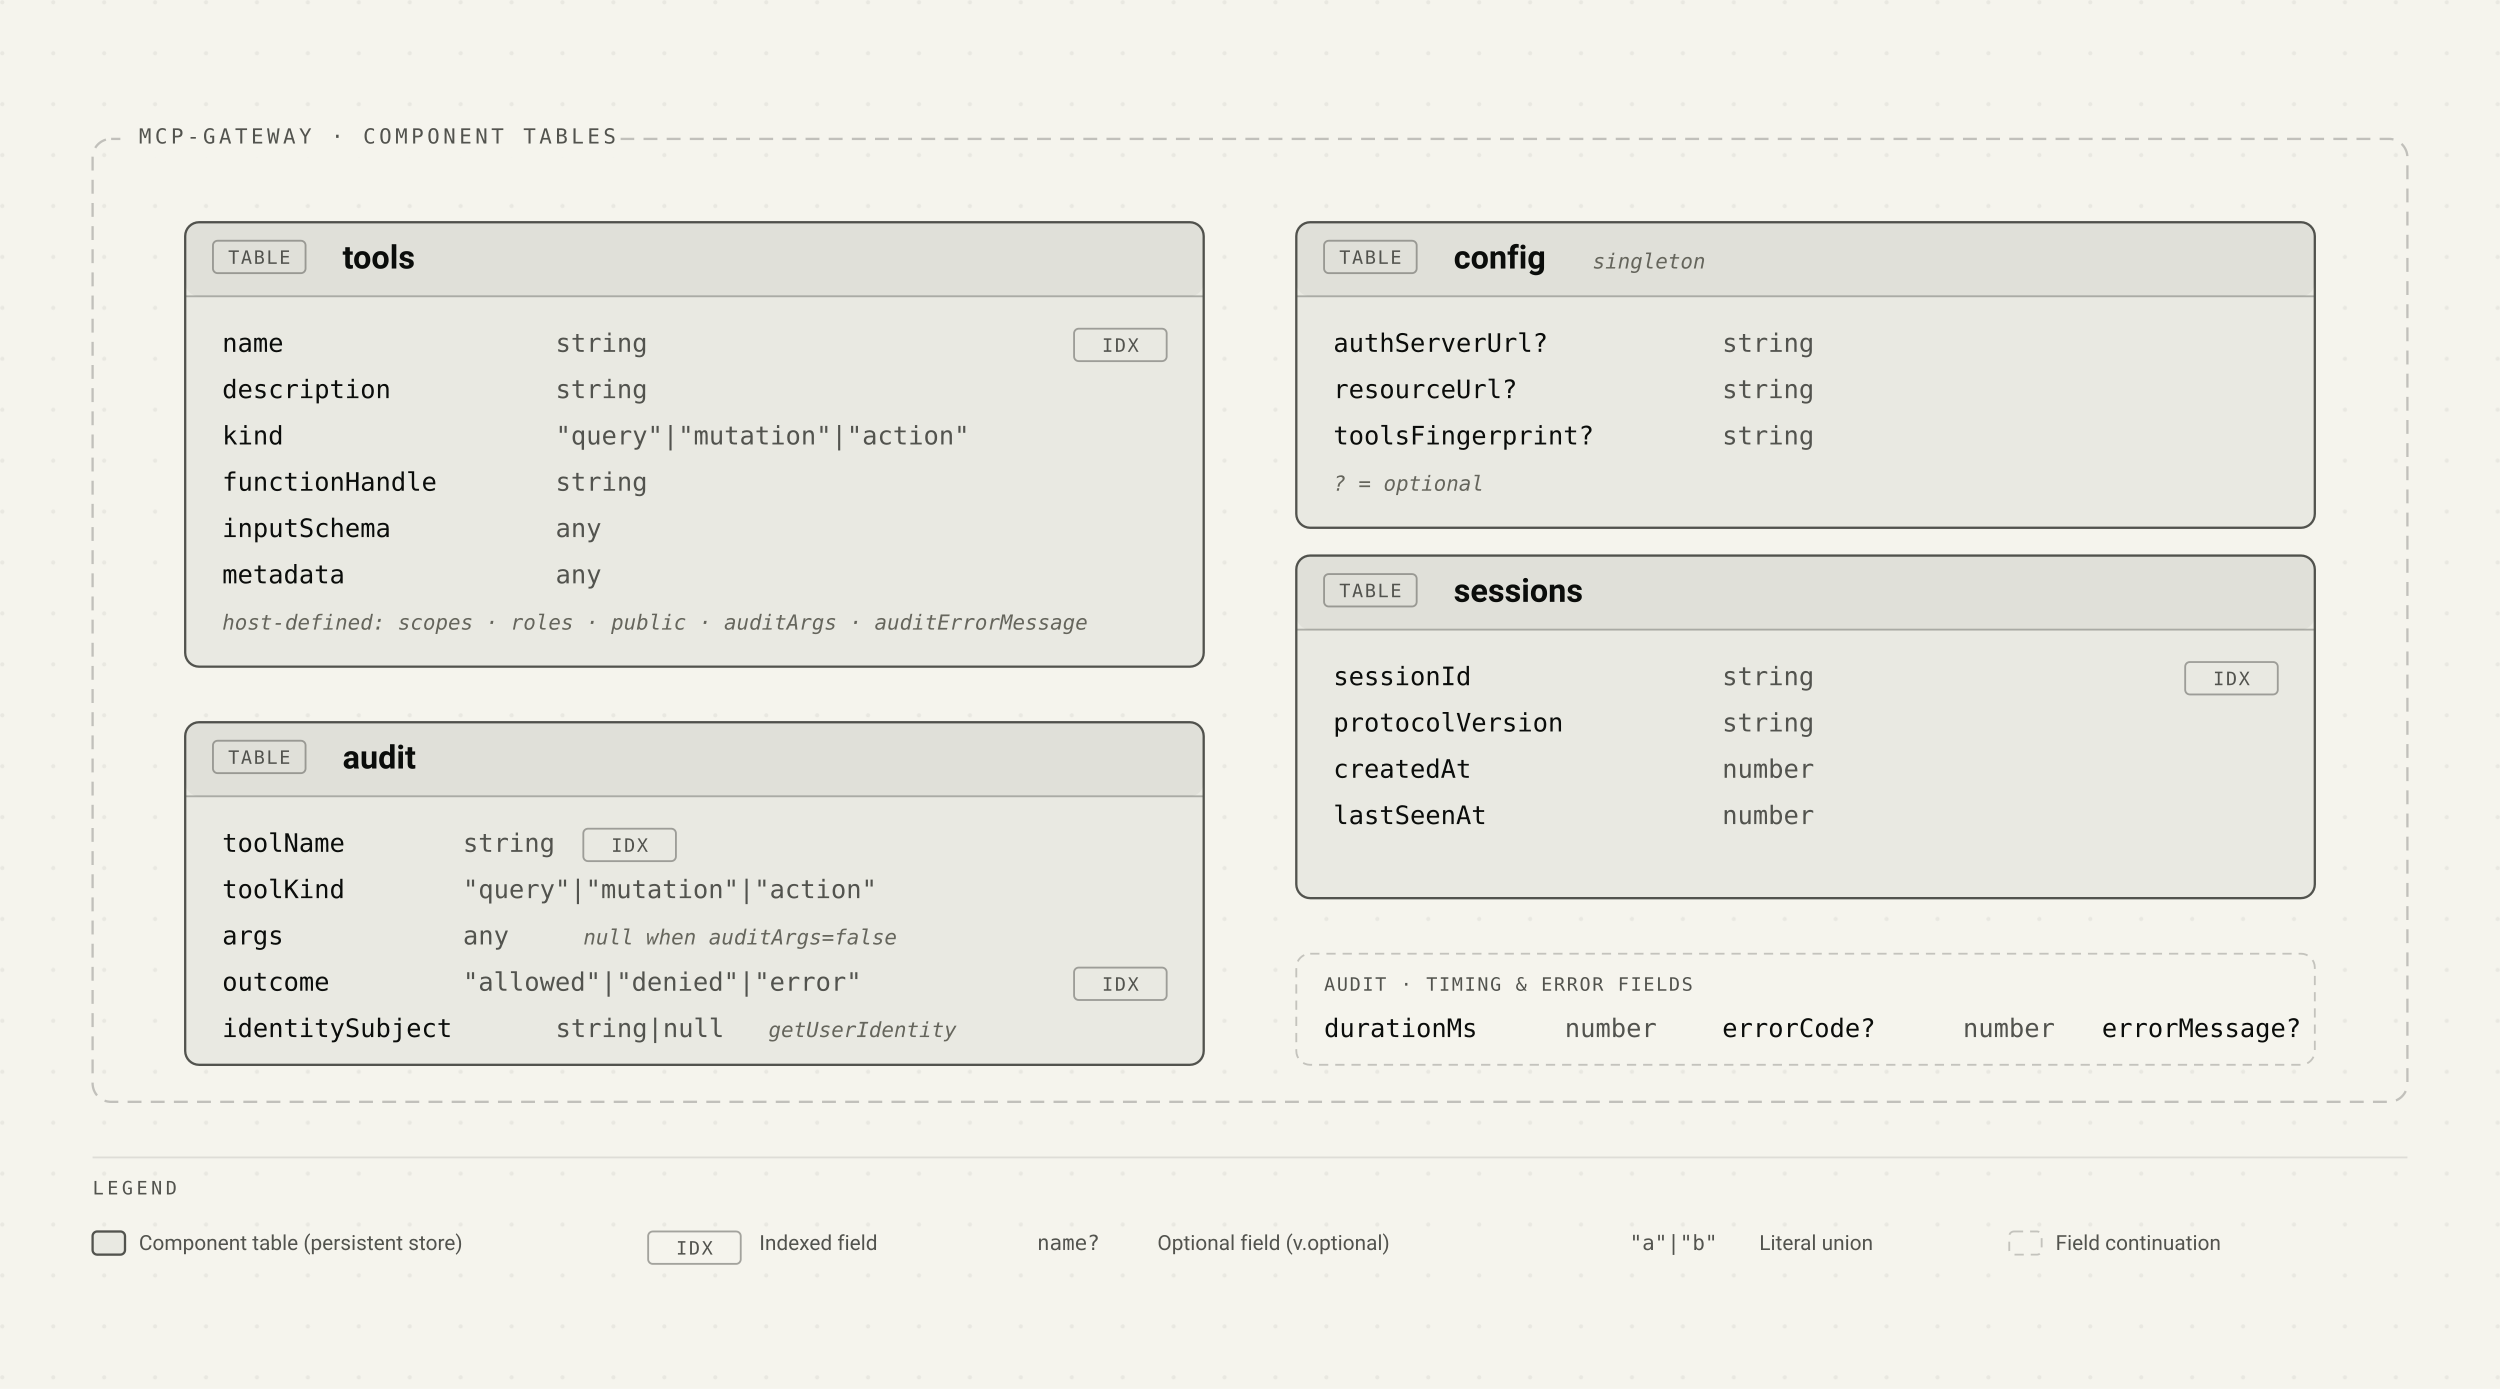
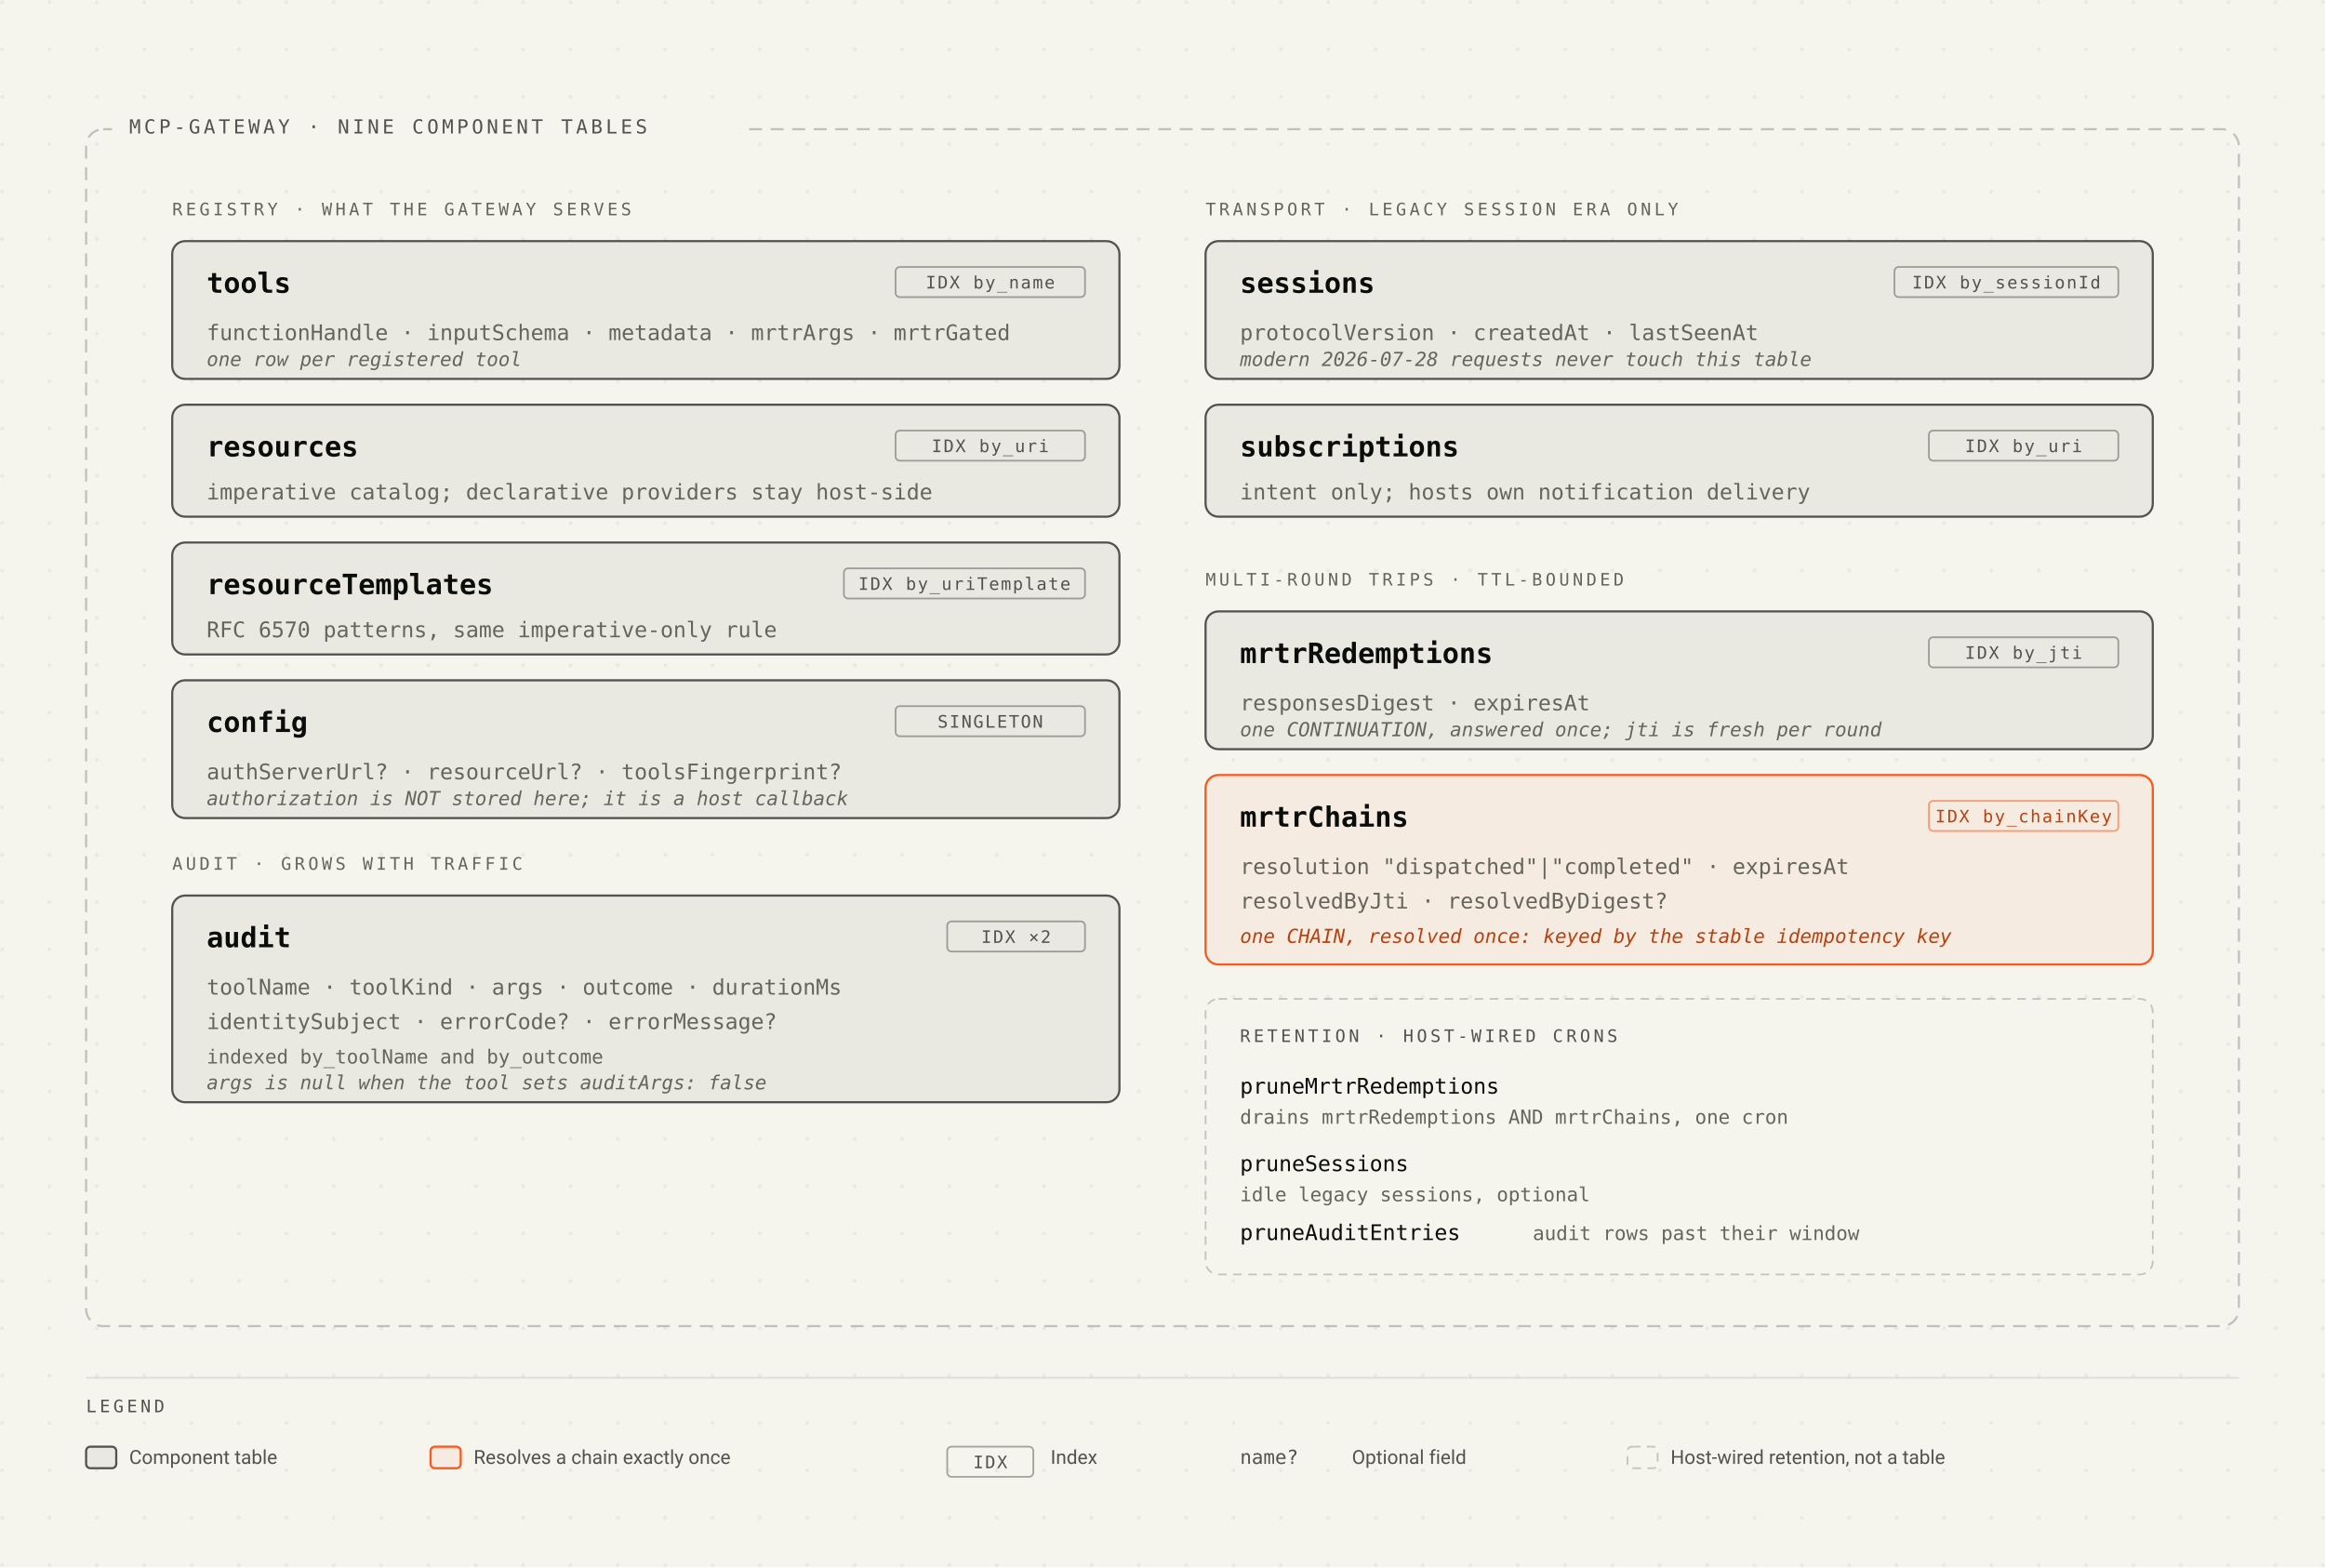
- <svg xmlns="http://www.w3.org/2000/svg" viewBox="0 0 1080 600" font-family="-apple-system, BlinkMacSystemFont, 'Segoe UI', Roboto, sans-serif">
+ <svg xmlns="http://www.w3.org/2000/svg" viewBox="0 0 1080 728" font-family="-apple-system, BlinkMacSystemFont, 'Segoe UI', Roboto, sans-serif">
  <defs>
    <pattern id="dots" width="22" height="22" patternUnits="userSpaceOnUse">
      <circle cx="1" cy="1" r="0.9" fill="rgba(11,13,11,0.10)" />
    </pattern>
    <marker id="arrow" markerWidth="8" markerHeight="6" refX="7" refY="3" orient="auto">
      <polygon points="0 0, 8 3, 0 6" fill="#52534e" />
    </marker>
    <marker id="arrow-accent" markerWidth="8" markerHeight="6" refX="7" refY="3" orient="auto">
      <polygon points="0 0, 8 3, 0 6" fill="#f7591f" />
    </marker>
    <marker id="arrow-link" markerWidth="8" markerHeight="6" refX="7" refY="3" orient="auto">
      <polygon points="0 0, 8 3, 0 6" fill="#1a70c7" />
    </marker>
  </defs>
  <rect width="100%" height="100%" fill="#f5f4ed" />
  <rect width="100%" height="100%" fill="url(#dots)" opacity="0.55" />
-   <rect x="40" y="60" width="1000" height="416" rx="8" fill="transparent" stroke="rgba(11,13,11,0.22)" stroke-width="1" stroke-dasharray="6,4" />
-   <rect x="52" y="48" width="216" height="20" rx="2" fill="#f5f4ed" />
-   <text x="60" y="62" fill="#52534e" font-size="9" font-family="ui-monospace, monospace" letter-spacing="1.5">MCP-GATEWAY · COMPONENT TABLES</text>
-   <rect x="80" y="96" width="440" height="192" rx="6" fill="#f5f4ed" />
-   <rect x="80" y="96" width="440" height="192" rx="6" fill="rgba(11,13,11,0.05)" stroke="#52534e" stroke-width="1" />
-   <rect x="80" y="96" width="440" height="32" rx="6" fill="rgba(11,13,11,0.04)" stroke="none" />
-   <line x1="80" y1="128" x2="520" y2="128" stroke="rgba(82,83,78,0.40)" stroke-width="0.8" />
-   <rect x="92" y="104" width="40" height="14" rx="2" fill="transparent" stroke="rgba(82,83,78,0.50)" stroke-width="0.8" />
-   <text x="112" y="114" fill="#52534e" font-size="8" font-family="ui-monospace, monospace" text-anchor="middle" letter-spacing="0.7">TABLE</text>
-   <text x="148" y="116" fill="#0b0d0b" font-size="14" font-weight="600">tools</text>
-   <text x="96" y="152" fill="#0b0d0b" font-size="11" font-family="ui-monospace, monospace">name</text>
-   <text x="240" y="152" fill="#52534e" font-size="11" font-family="ui-monospace, monospace">string</text>
-   <rect x="464" y="142" width="40" height="14" rx="2" fill="transparent" stroke="rgba(82,83,78,0.50)" stroke-width="0.8" />
-   <text x="484" y="152" fill="#52534e" font-size="8" font-family="ui-monospace, monospace" text-anchor="middle" letter-spacing="0.7">IDX</text>
-   <text x="96" y="172" fill="#0b0d0b" font-size="11" font-family="ui-monospace, monospace">description</text>
-   <text x="240" y="172" fill="#52534e" font-size="11" font-family="ui-monospace, monospace">string</text>
-   <text x="96" y="192" fill="#0b0d0b" font-size="11" font-family="ui-monospace, monospace">kind</text>
-   <text x="240" y="192" fill="#52534e" font-size="11" font-family="ui-monospace, monospace">"query"|"mutation"|"action"</text>
-   <text x="96" y="212" fill="#0b0d0b" font-size="11" font-family="ui-monospace, monospace">functionHandle</text>
-   <text x="240" y="212" fill="#52534e" font-size="11" font-family="ui-monospace, monospace">string</text>
-   <text x="96" y="232" fill="#0b0d0b" font-size="11" font-family="ui-monospace, monospace">inputSchema</text>
-   <text x="240" y="232" fill="#52534e" font-size="11" font-family="ui-monospace, monospace">any</text>
-   <text x="96" y="252" fill="#0b0d0b" font-size="11" font-family="ui-monospace, monospace">metadata</text>
-   <text x="240" y="252" fill="#52534e" font-size="11" font-family="ui-monospace, monospace">any</text>
-   <text x="96" y="272" fill="#65655c" font-size="9" font-family="ui-monospace, monospace" font-style="italic">host-defined: scopes · roles · public · auditArgs · auditErrorMessage</text>
-   <rect x="560" y="96" width="440" height="132" rx="6" fill="#f5f4ed" />
-   <rect x="560" y="96" width="440" height="132" rx="6" fill="rgba(11,13,11,0.05)" stroke="#52534e" stroke-width="1" />
-   <rect x="560" y="96" width="440" height="32" rx="6" fill="rgba(11,13,11,0.04)" stroke="none" />
-   <line x1="560" y1="128" x2="1000" y2="128" stroke="rgba(82,83,78,0.40)" stroke-width="0.8" />
-   <rect x="572" y="104" width="40" height="14" rx="2" fill="transparent" stroke="rgba(82,83,78,0.50)" stroke-width="0.8" />
-   <text x="592" y="114" fill="#52534e" font-size="8" font-family="ui-monospace, monospace" text-anchor="middle" letter-spacing="0.7">TABLE</text>
-   <text x="628" y="116" fill="#0b0d0b" font-size="14" font-weight="600">config</text>
-   <text x="688" y="116" fill="#65655c" font-size="9" font-family="ui-monospace, monospace" font-style="italic">singleton</text>
-   <text x="576" y="152" fill="#0b0d0b" font-size="11" font-family="ui-monospace, monospace">authServerUrl?</text>
-   <text x="744" y="152" fill="#52534e" font-size="11" font-family="ui-monospace, monospace">string</text>
-   <text x="576" y="172" fill="#0b0d0b" font-size="11" font-family="ui-monospace, monospace">resourceUrl?</text>
-   <text x="744" y="172" fill="#52534e" font-size="11" font-family="ui-monospace, monospace">string</text>
-   <text x="576" y="192" fill="#0b0d0b" font-size="11" font-family="ui-monospace, monospace">toolsFingerprint?</text>
-   <text x="744" y="192" fill="#52534e" font-size="11" font-family="ui-monospace, monospace">string</text>
-   <text x="576" y="212" fill="#65655c" font-size="9" font-family="ui-monospace, monospace" font-style="italic">? = optional</text>
-   <rect x="560" y="240" width="440" height="148" rx="6" fill="#f5f4ed" />
-   <rect x="560" y="240" width="440" height="148" rx="6" fill="rgba(11,13,11,0.05)" stroke="#52534e" stroke-width="1" />
-   <rect x="560" y="240" width="440" height="32" rx="6" fill="rgba(11,13,11,0.04)" stroke="none" />
-   <line x1="560" y1="272" x2="1000" y2="272" stroke="rgba(82,83,78,0.40)" stroke-width="0.8" />
-   <rect x="572" y="248" width="40" height="14" rx="2" fill="transparent" stroke="rgba(82,83,78,0.50)" stroke-width="0.8" />
-   <text x="592" y="258" fill="#52534e" font-size="8" font-family="ui-monospace, monospace" text-anchor="middle" letter-spacing="0.7">TABLE</text>
-   <text x="628" y="260" fill="#0b0d0b" font-size="14" font-weight="600">sessions</text>
-   <text x="576" y="296" fill="#0b0d0b" font-size="11" font-family="ui-monospace, monospace">sessionId</text>
-   <text x="744" y="296" fill="#52534e" font-size="11" font-family="ui-monospace, monospace">string</text>
-   <rect x="944" y="286" width="40" height="14" rx="2" fill="transparent" stroke="rgba(82,83,78,0.50)" stroke-width="0.8" />
-   <text x="964" y="296" fill="#52534e" font-size="8" font-family="ui-monospace, monospace" text-anchor="middle" letter-spacing="0.7">IDX</text>
-   <text x="576" y="316" fill="#0b0d0b" font-size="11" font-family="ui-monospace, monospace">protocolVersion</text>
-   <text x="744" y="316" fill="#52534e" font-size="11" font-family="ui-monospace, monospace">string</text>
-   <text x="576" y="336" fill="#0b0d0b" font-size="11" font-family="ui-monospace, monospace">createdAt</text>
-   <text x="744" y="336" fill="#52534e" font-size="11" font-family="ui-monospace, monospace">number</text>
-   <text x="576" y="356" fill="#0b0d0b" font-size="11" font-family="ui-monospace, monospace">lastSeenAt</text>
-   <text x="744" y="356" fill="#52534e" font-size="11" font-family="ui-monospace, monospace">number</text>
-   <rect x="80" y="312" width="440" height="148" rx="6" fill="#f5f4ed" />
-   <rect x="80" y="312" width="440" height="148" rx="6" fill="rgba(11,13,11,0.05)" stroke="#52534e" stroke-width="1" />
-   <rect x="80" y="312" width="440" height="32" rx="6" fill="rgba(11,13,11,0.04)" stroke="none" />
-   <line x1="80" y1="344" x2="520" y2="344" stroke="rgba(82,83,78,0.40)" stroke-width="0.8" />
-   <rect x="92" y="320" width="40" height="14" rx="2" fill="transparent" stroke="rgba(82,83,78,0.50)" stroke-width="0.8" />
-   <text x="112" y="330" fill="#52534e" font-size="8" font-family="ui-monospace, monospace" text-anchor="middle" letter-spacing="0.7">TABLE</text>
-   <text x="148" y="332" fill="#0b0d0b" font-size="14" font-weight="600">audit</text>
-   <text x="96" y="368" fill="#0b0d0b" font-size="11" font-family="ui-monospace, monospace">toolName</text>
-   <text x="200" y="368" fill="#52534e" font-size="11" font-family="ui-monospace, monospace">string</text>
-   <rect x="252" y="358" width="40" height="14" rx="2" fill="transparent" stroke="rgba(82,83,78,0.50)" stroke-width="0.8" />
-   <text x="272" y="368" fill="#52534e" font-size="8" font-family="ui-monospace, monospace" text-anchor="middle" letter-spacing="0.7">IDX</text>
-   <text x="96" y="388" fill="#0b0d0b" font-size="11" font-family="ui-monospace, monospace">toolKind</text>
-   <text x="200" y="388" fill="#52534e" font-size="11" font-family="ui-monospace, monospace">"query"|"mutation"|"action"</text>
-   <text x="96" y="408" fill="#0b0d0b" font-size="11" font-family="ui-monospace, monospace">args</text>
-   <text x="200" y="408" fill="#52534e" font-size="11" font-family="ui-monospace, monospace">any</text>
-   <text x="252" y="408" fill="#65655c" font-size="9" font-family="ui-monospace, monospace" font-style="italic">null when auditArgs=false</text>
-   <text x="96" y="428" fill="#0b0d0b" font-size="11" font-family="ui-monospace, monospace">outcome</text>
-   <text x="200" y="428" fill="#52534e" font-size="11" font-family="ui-monospace, monospace">"allowed"|"denied"|"error"</text>
-   <rect x="464" y="418" width="40" height="14" rx="2" fill="transparent" stroke="rgba(82,83,78,0.50)" stroke-width="0.8" />
-   <text x="484" y="428" fill="#52534e" font-size="8" font-family="ui-monospace, monospace" text-anchor="middle" letter-spacing="0.7">IDX</text>
-   <text x="96" y="448" fill="#0b0d0b" font-size="11" font-family="ui-monospace, monospace">identitySubject</text>
-   <text x="240" y="448" fill="#52534e" font-size="11" font-family="ui-monospace, monospace">string|null</text>
-   <text x="332" y="448" fill="#65655c" font-size="9" font-family="ui-monospace, monospace" font-style="italic">getUserIdentity</text>
-   <rect x="560" y="412" width="440" height="48" rx="6" fill="#f5f4ed" />
-   <rect x="560" y="412" width="440" height="48" rx="6" fill="transparent" stroke="rgba(82,83,78,0.30)" stroke-width="0.8" stroke-dasharray="4,3" />
-   <text x="572" y="428" fill="#52534e" font-size="8" font-family="ui-monospace, monospace" letter-spacing="0.7">AUDIT · TIMING &amp; ERROR FIELDS</text>
-   <text x="572" y="448" fill="#0b0d0b" font-size="11" font-family="ui-monospace, monospace">durationMs</text>
-   <text x="676" y="448" fill="#52534e" font-size="11" font-family="ui-monospace, monospace">number</text>
-   <text x="744" y="448" fill="#0b0d0b" font-size="11" font-family="ui-monospace, monospace">errorCode?</text>
-   <text x="848" y="448" fill="#52534e" font-size="11" font-family="ui-monospace, monospace">number</text>
-   <text x="908" y="448" fill="#0b0d0b" font-size="11" font-family="ui-monospace, monospace">errorMessage?</text>
-   <line x1="40" y1="500" x2="1040" y2="500" stroke="rgba(11,13,11,0.10)" stroke-width="0.8" />
-   <text x="40" y="516" fill="#52534e" font-size="8" font-family="ui-monospace, monospace" letter-spacing="1.5">LEGEND</text>
-   <rect x="40" y="532" width="14" height="10" rx="2" fill="rgba(11,13,11,0.05)" stroke="#52534e" stroke-width="1" />
-   <text x="60" y="540" fill="#52534e" font-size="9">Component table (persistent store)</text>
-   <rect x="280" y="532" width="40" height="14" rx="2" fill="transparent" stroke="rgba(82,83,78,0.50)" stroke-width="0.8" />
-   <text x="300" y="542" fill="#52534e" font-size="8" font-family="ui-monospace, monospace" text-anchor="middle" letter-spacing="0.7">IDX</text>
-   <text x="328" y="540" fill="#52534e" font-size="9">Indexed field</text>
-   <text x="448" y="540" fill="#52534e" font-size="9" font-family="ui-monospace, monospace">name?</text>
-   <text x="500" y="540" fill="#52534e" font-size="9">Optional field (v.optional)</text>
-   <text x="704" y="540" fill="#52534e" font-size="9" font-family="ui-monospace, monospace">"a"|"b"</text>
-   <text x="760" y="540" fill="#52534e" font-size="9">Literal union</text>
-   <rect x="868" y="532" width="14" height="10" rx="2" fill="transparent" stroke="rgba(82,83,78,0.30)" stroke-width="0.8" stroke-dasharray="4,3" />
-   <text x="888" y="540" fill="#52534e" font-size="9">Field continuation</text>
+   <rect x="40" y="60" width="1000" height="556" rx="8" fill="transparent" stroke="rgba(11,13,11,0.22)" stroke-width="1" stroke-dasharray="6,4" />
+   <rect x="52" y="48" width="292" height="20" rx="2" fill="#f5f4ed" />
+   <text x="60" y="62" fill="#52534e" font-size="9" font-family="ui-monospace, monospace" letter-spacing="1.5">MCP-GATEWAY · NINE COMPONENT TABLES</text>
+   <text x="80" y="100" fill="#65655c" font-size="8" font-family="ui-monospace, monospace" letter-spacing="1.5">REGISTRY · WHAT THE GATEWAY SERVES</text>
+   <rect x="80" y="112" width="440" height="64" rx="6" fill="#f5f4ed" />
+   <rect x="80" y="112" width="440" height="64" rx="6" fill="rgba(11,13,11,0.05)" stroke="#52534e" stroke-width="1" />
+   <text x="96" y="136" fill="#0b0d0b" font-size="13" font-weight="600" font-family="ui-monospace, monospace">tools</text>
+   <rect x="416" y="124" width="88" height="14" rx="2" fill="transparent" stroke="rgba(82,83,78,0.50)" stroke-width="0.8" />
+   <text x="460" y="134" fill="#52534e" font-size="8" font-family="ui-monospace, monospace" text-anchor="middle" letter-spacing="0.7">IDX by_name</text>
+   <text x="96" y="158" fill="#65655c" font-size="10" font-family="ui-monospace, monospace">functionHandle · inputSchema · metadata · mrtrArgs · mrtrGated</text>
+   <text x="96" y="170" fill="#65655c" font-size="9" font-family="ui-monospace, monospace" font-style="italic">one row per registered tool</text>
+   <rect x="80" y="188" width="440" height="52" rx="6" fill="#f5f4ed" />
+   <rect x="80" y="188" width="440" height="52" rx="6" fill="rgba(11,13,11,0.05)" stroke="#52534e" stroke-width="1" />
+   <text x="96" y="212" fill="#0b0d0b" font-size="13" font-weight="600" font-family="ui-monospace, monospace">resources</text>
+   <rect x="416" y="200" width="88" height="14" rx="2" fill="transparent" stroke="rgba(82,83,78,0.50)" stroke-width="0.8" />
+   <text x="460" y="210" fill="#52534e" font-size="8" font-family="ui-monospace, monospace" text-anchor="middle" letter-spacing="0.7">IDX by_uri</text>
+   <text x="96" y="232" fill="#65655c" font-size="10" font-family="ui-monospace, monospace">imperative catalog; declarative providers stay host-side</text>
+   <rect x="80" y="252" width="440" height="52" rx="6" fill="#f5f4ed" />
+   <rect x="80" y="252" width="440" height="52" rx="6" fill="rgba(11,13,11,0.05)" stroke="#52534e" stroke-width="1" />
+   <text x="96" y="276" fill="#0b0d0b" font-size="13" font-weight="600" font-family="ui-monospace, monospace">resourceTemplates</text>
+   <rect x="392" y="264" width="112" height="14" rx="2" fill="transparent" stroke="rgba(82,83,78,0.50)" stroke-width="0.8" />
+   <text x="448" y="274" fill="#52534e" font-size="8" font-family="ui-monospace, monospace" text-anchor="middle" letter-spacing="0.7">IDX by_uriTemplate</text>
+   <text x="96" y="296" fill="#65655c" font-size="10" font-family="ui-monospace, monospace">RFC 6570 patterns, same imperative-only rule</text>
+   <rect x="80" y="316" width="440" height="64" rx="6" fill="#f5f4ed" />
+   <rect x="80" y="316" width="440" height="64" rx="6" fill="rgba(11,13,11,0.05)" stroke="#52534e" stroke-width="1" />
+   <text x="96" y="340" fill="#0b0d0b" font-size="13" font-weight="600" font-family="ui-monospace, monospace">config</text>
+   <rect x="416" y="328" width="88" height="14" rx="2" fill="transparent" stroke="rgba(82,83,78,0.50)" stroke-width="0.8" />
+   <text x="460" y="338" fill="#52534e" font-size="8" font-family="ui-monospace, monospace" text-anchor="middle" letter-spacing="0.7">SINGLETON</text>
+   <text x="96" y="362" fill="#65655c" font-size="10" font-family="ui-monospace, monospace">authServerUrl? · resourceUrl? · toolsFingerprint?</text>
+   <text x="96" y="374" fill="#65655c" font-size="9" font-family="ui-monospace, monospace" font-style="italic">authorization is NOT stored here; it is a host callback</text>
+   <text x="560" y="100" fill="#65655c" font-size="8" font-family="ui-monospace, monospace" letter-spacing="1.5">TRANSPORT · LEGACY SESSION ERA ONLY</text>
+   <rect x="560" y="112" width="440" height="64" rx="6" fill="#f5f4ed" />
+   <rect x="560" y="112" width="440" height="64" rx="6" fill="rgba(11,13,11,0.05)" stroke="#52534e" stroke-width="1" />
+   <text x="576" y="136" fill="#0b0d0b" font-size="13" font-weight="600" font-family="ui-monospace, monospace">sessions</text>
+   <rect x="880" y="124" width="104" height="14" rx="2" fill="transparent" stroke="rgba(82,83,78,0.50)" stroke-width="0.8" />
+   <text x="932" y="134" fill="#52534e" font-size="8" font-family="ui-monospace, monospace" text-anchor="middle" letter-spacing="0.7">IDX by_sessionId</text>
+   <text x="576" y="158" fill="#65655c" font-size="10" font-family="ui-monospace, monospace">protocolVersion · createdAt · lastSeenAt</text>
+   <text x="576" y="170" fill="#65655c" font-size="9" font-family="ui-monospace, monospace" font-style="italic">modern 2026-07-28 requests never touch this table</text>
+   <rect x="560" y="188" width="440" height="52" rx="6" fill="#f5f4ed" />
+   <rect x="560" y="188" width="440" height="52" rx="6" fill="rgba(11,13,11,0.05)" stroke="#52534e" stroke-width="1" />
+   <text x="576" y="212" fill="#0b0d0b" font-size="13" font-weight="600" font-family="ui-monospace, monospace">subscriptions</text>
+   <rect x="896" y="200" width="88" height="14" rx="2" fill="transparent" stroke="rgba(82,83,78,0.50)" stroke-width="0.8" />
+   <text x="940" y="210" fill="#52534e" font-size="8" font-family="ui-monospace, monospace" text-anchor="middle" letter-spacing="0.7">IDX by_uri</text>
+   <text x="576" y="232" fill="#65655c" font-size="10" font-family="ui-monospace, monospace">intent only; hosts own notification delivery</text>
+   <text x="560" y="272" fill="#65655c" font-size="8" font-family="ui-monospace, monospace" letter-spacing="1.5">MULTI-ROUND TRIPS · TTL-BOUNDED</text>
+   <rect x="560" y="284" width="440" height="64" rx="6" fill="#f5f4ed" />
+   <rect x="560" y="284" width="440" height="64" rx="6" fill="rgba(11,13,11,0.05)" stroke="#52534e" stroke-width="1" />
+   <text x="576" y="308" fill="#0b0d0b" font-size="13" font-weight="600" font-family="ui-monospace, monospace">mrtrRedemptions</text>
+   <rect x="896" y="296" width="88" height="14" rx="2" fill="transparent" stroke="rgba(82,83,78,0.50)" stroke-width="0.8" />
+   <text x="940" y="306" fill="#52534e" font-size="8" font-family="ui-monospace, monospace" text-anchor="middle" letter-spacing="0.7">IDX by_jti</text>
+   <text x="576" y="330" fill="#65655c" font-size="10" font-family="ui-monospace, monospace">responsesDigest · expiresAt</text>
+   <text x="576" y="342" fill="#65655c" font-size="9" font-family="ui-monospace, monospace" font-style="italic">one CONTINUATION, answered once; jti is fresh per round</text>
+   <rect x="560" y="360" width="440" height="88" rx="6" fill="#f5f4ed" />
+   <rect x="560" y="360" width="440" height="88" rx="6" fill="rgba(247,89,31,0.06)" stroke="#f7591f" stroke-width="1" />
+   <text x="576" y="384" fill="#0b0d0b" font-size="13" font-weight="600" font-family="ui-monospace, monospace">mrtrChains</text>
+   <rect x="896" y="372" width="88" height="14" rx="2" fill="transparent" stroke="rgba(247,89,31,0.55)" stroke-width="0.8" />
+   <text x="940" y="382" fill="#b8410f" font-size="8" font-family="ui-monospace, monospace" text-anchor="middle" letter-spacing="0.7">IDX by_chainKey</text>
+   <text x="576" y="406" fill="#65655c" font-size="10" font-family="ui-monospace, monospace">resolution "dispatched"|"completed" · expiresAt</text>
+   <text x="576" y="422" fill="#65655c" font-size="10" font-family="ui-monospace, monospace">resolvedByJti · resolvedByDigest?</text>
+   <text x="576" y="438" fill="#b8410f" font-size="9" font-family="ui-monospace, monospace" font-style="italic">one CHAIN, resolved once: keyed by the stable idempotency key</text>
+   <text x="80" y="404" fill="#65655c" font-size="8" font-family="ui-monospace, monospace" letter-spacing="1.5">AUDIT · GROWS WITH TRAFFIC</text>
+   <rect x="80" y="416" width="440" height="96" rx="6" fill="#f5f4ed" />
+   <rect x="80" y="416" width="440" height="96" rx="6" fill="rgba(11,13,11,0.05)" stroke="#52534e" stroke-width="1" />
+   <text x="96" y="440" fill="#0b0d0b" font-size="13" font-weight="600" font-family="ui-monospace, monospace">audit</text>
+   <rect x="440" y="428" width="64" height="14" rx="2" fill="transparent" stroke="rgba(82,83,78,0.50)" stroke-width="0.8" />
+   <text x="472" y="438" fill="#52534e" font-size="8" font-family="ui-monospace, monospace" text-anchor="middle" letter-spacing="0.7">IDX ×2</text>
+   <text x="96" y="462" fill="#65655c" font-size="10" font-family="ui-monospace, monospace">toolName · toolKind · args · outcome · durationMs</text>
+   <text x="96" y="478" fill="#65655c" font-size="10" font-family="ui-monospace, monospace">identitySubject · errorCode? · errorMessage?</text>
+   <text x="96" y="494" fill="#65655c" font-size="9" font-family="ui-monospace, monospace">indexed by_toolName and by_outcome</text>
+   <text x="96" y="506" fill="#65655c" font-size="9" font-family="ui-monospace, monospace" font-style="italic">args is null when the tool sets auditArgs: false</text>
+   <rect x="560" y="464" width="440" height="128" rx="6" fill="#f5f4ed" />
+   <rect x="560" y="464" width="440" height="128" rx="6" fill="transparent" stroke="rgba(82,83,78,0.30)" stroke-width="0.8" stroke-dasharray="4,3" />
+   <text x="576" y="484" fill="#52534e" font-size="8" font-family="ui-monospace, monospace" letter-spacing="1.5">RETENTION · HOST-WIRED CRONS</text>
+   <text x="576" y="508" fill="#0b0d0b" font-size="10" font-family="ui-monospace, monospace">pruneMrtrRedemptions</text>
+   <text x="576" y="522" fill="#65655c" font-size="9" font-family="ui-monospace, monospace">drains mrtrRedemptions AND mrtrChains, one cron</text>
+   <text x="576" y="544" fill="#0b0d0b" font-size="10" font-family="ui-monospace, monospace">pruneSessions</text>
+   <text x="576" y="558" fill="#65655c" font-size="9" font-family="ui-monospace, monospace">idle legacy sessions, optional</text>
+   <text x="576" y="576" fill="#0b0d0b" font-size="10" font-family="ui-monospace, monospace">pruneAuditEntries</text>
+   <text x="712" y="576" fill="#65655c" font-size="9" font-family="ui-monospace, monospace">audit rows past their window</text>
+   <line x1="40" y1="640" x2="1040" y2="640" stroke="rgba(11,13,11,0.10)" stroke-width="0.8" />
+   <text x="40" y="656" fill="#52534e" font-size="8" font-family="ui-monospace, monospace" letter-spacing="1.5">LEGEND</text>
+   <rect x="40" y="672" width="14" height="10" rx="2" fill="rgba(11,13,11,0.05)" stroke="#52534e" stroke-width="1" />
+   <text x="60" y="680" fill="#52534e" font-size="9">Component table</text>
+   <rect x="200" y="672" width="14" height="10" rx="2" fill="rgba(247,89,31,0.06)" stroke="#f7591f" stroke-width="1" />
+   <text x="220" y="680" fill="#52534e" font-size="9">Resolves a chain exactly once</text>
+   <rect x="440" y="672" width="40" height="14" rx="2" fill="transparent" stroke="rgba(82,83,78,0.50)" stroke-width="0.8" />
+   <text x="460" y="682" fill="#52534e" font-size="8" font-family="ui-monospace, monospace" text-anchor="middle" letter-spacing="0.7">IDX</text>
+   <text x="488" y="680" fill="#52534e" font-size="9">Index</text>
+   <text x="576" y="680" fill="#52534e" font-size="9" font-family="ui-monospace, monospace">name?</text>
+   <text x="628" y="680" fill="#52534e" font-size="9">Optional field</text>
+   <rect x="756" y="672" width="14" height="10" rx="2" fill="transparent" stroke="rgba(82,83,78,0.30)" stroke-width="0.8" stroke-dasharray="4,3" />
+   <text x="776" y="680" fill="#52534e" font-size="9">Host-wired retention, not a table</text>
</svg>
